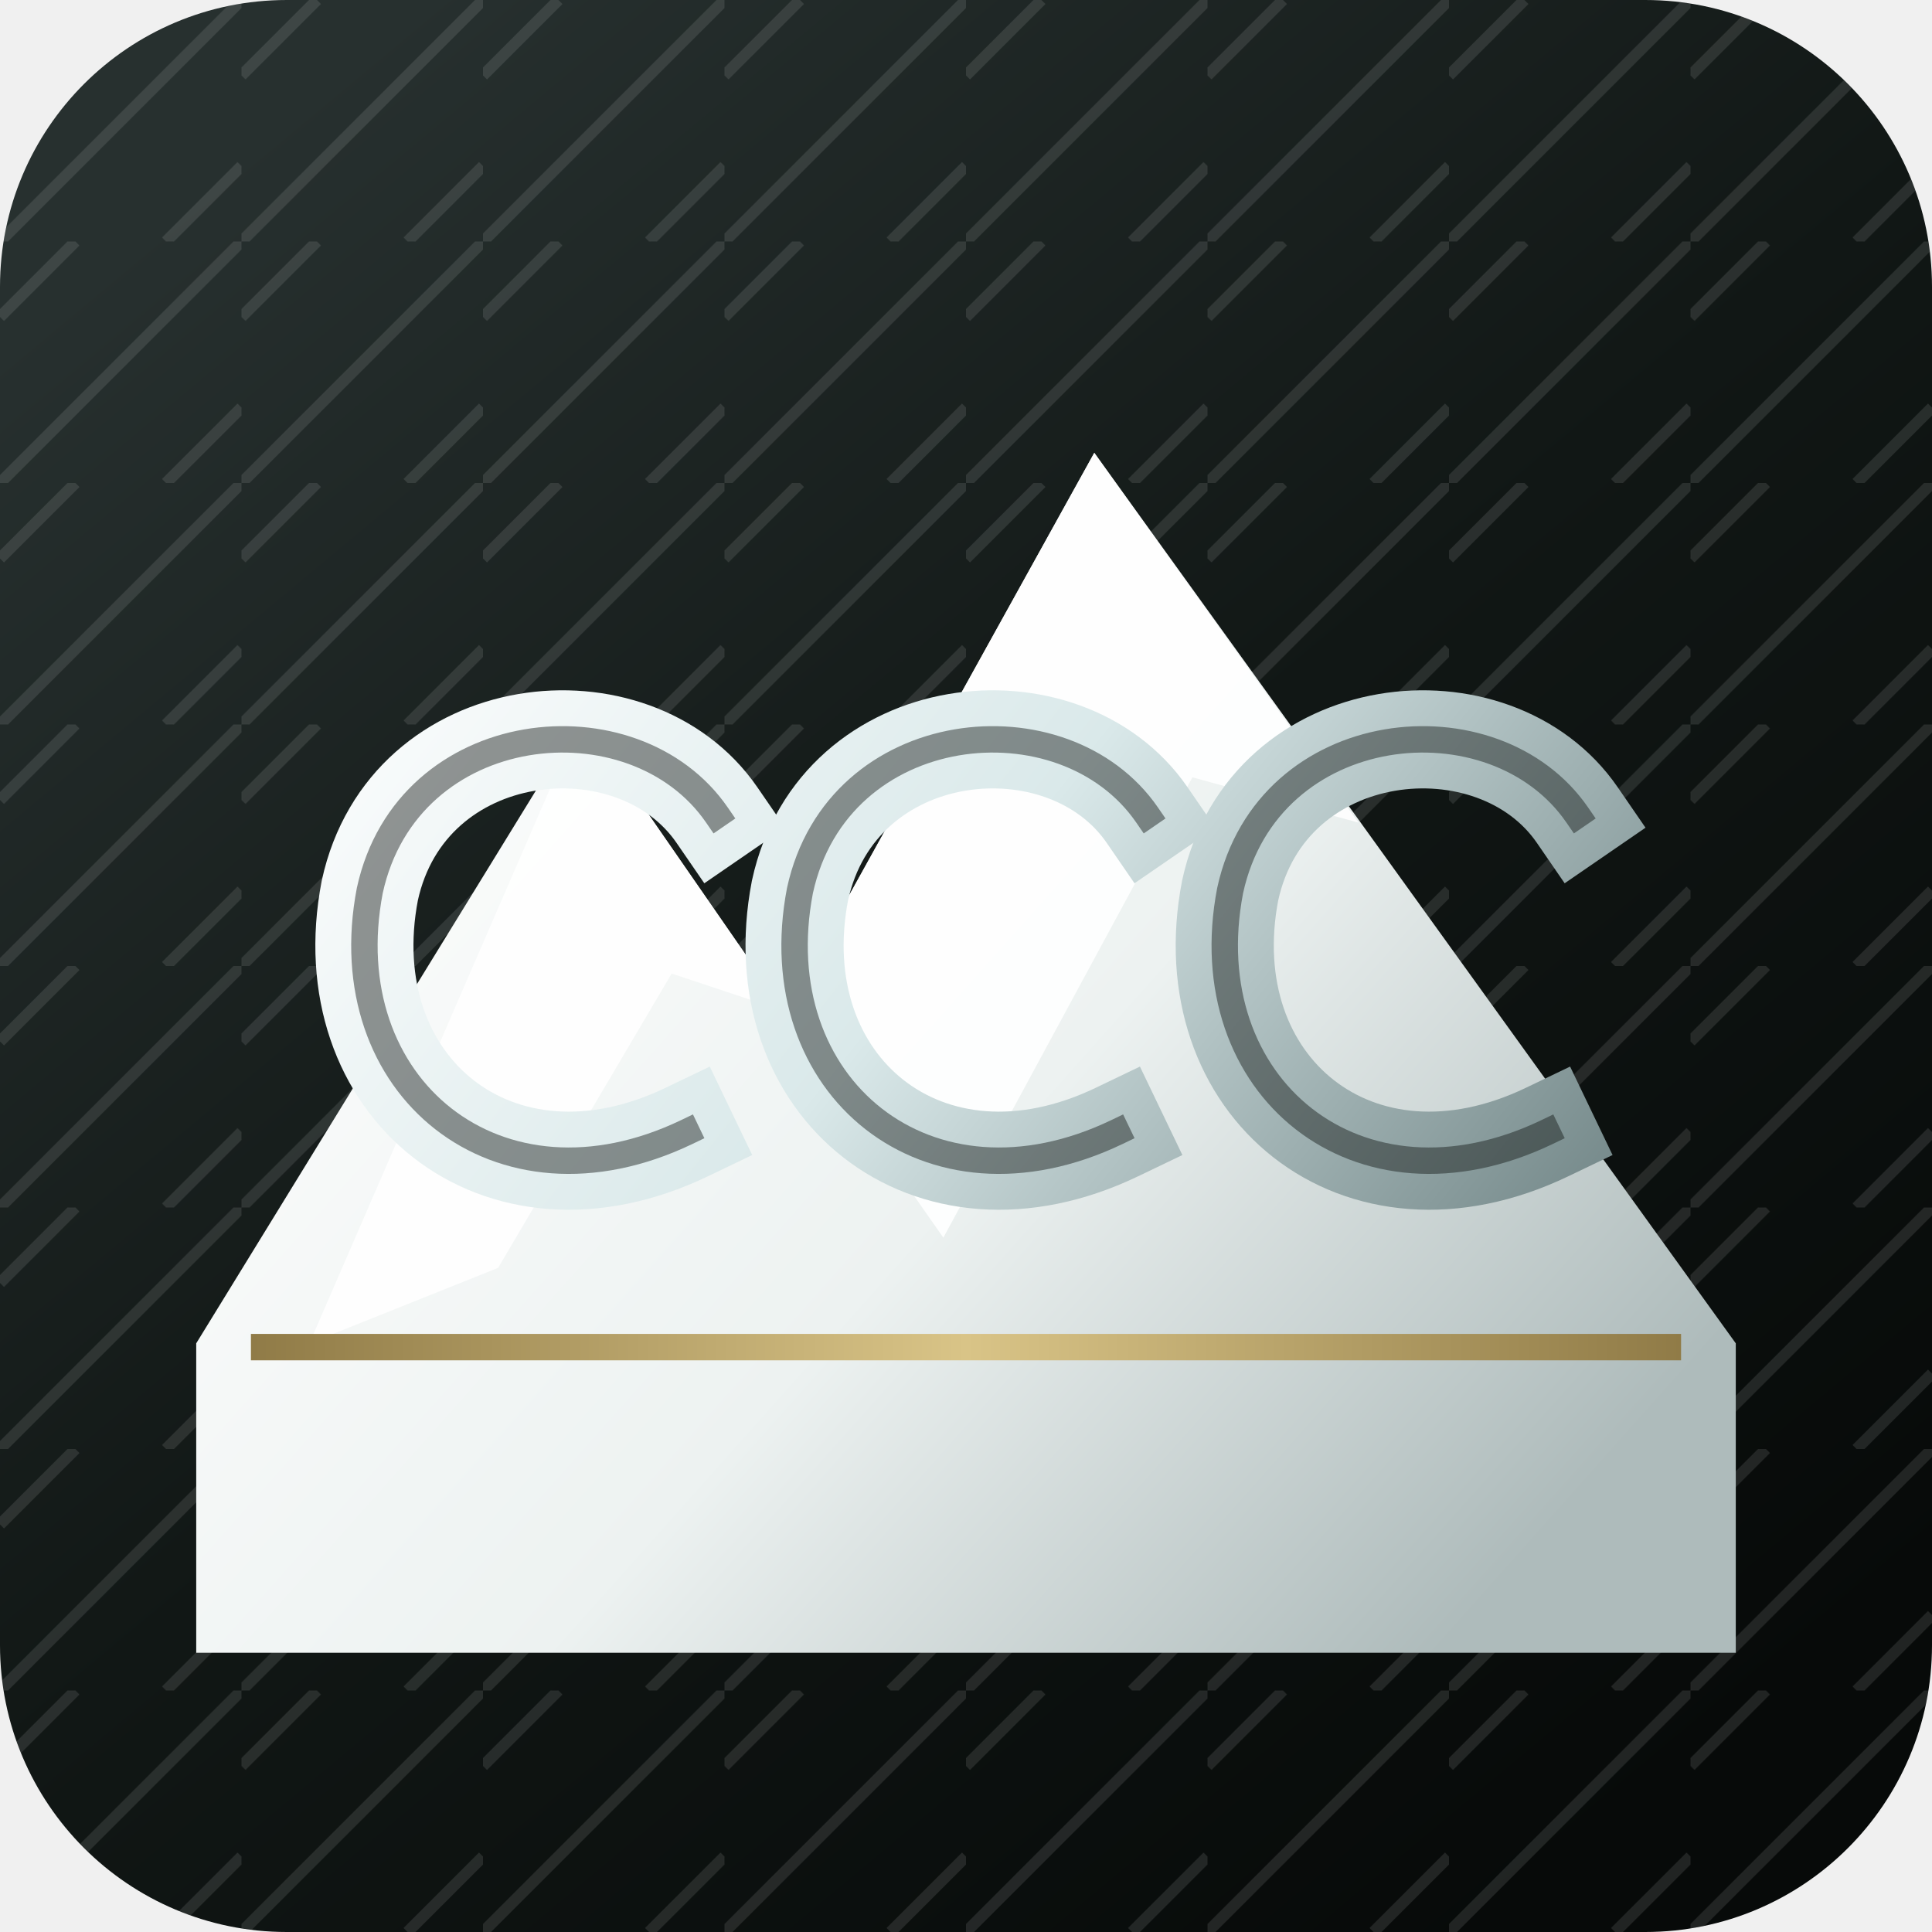
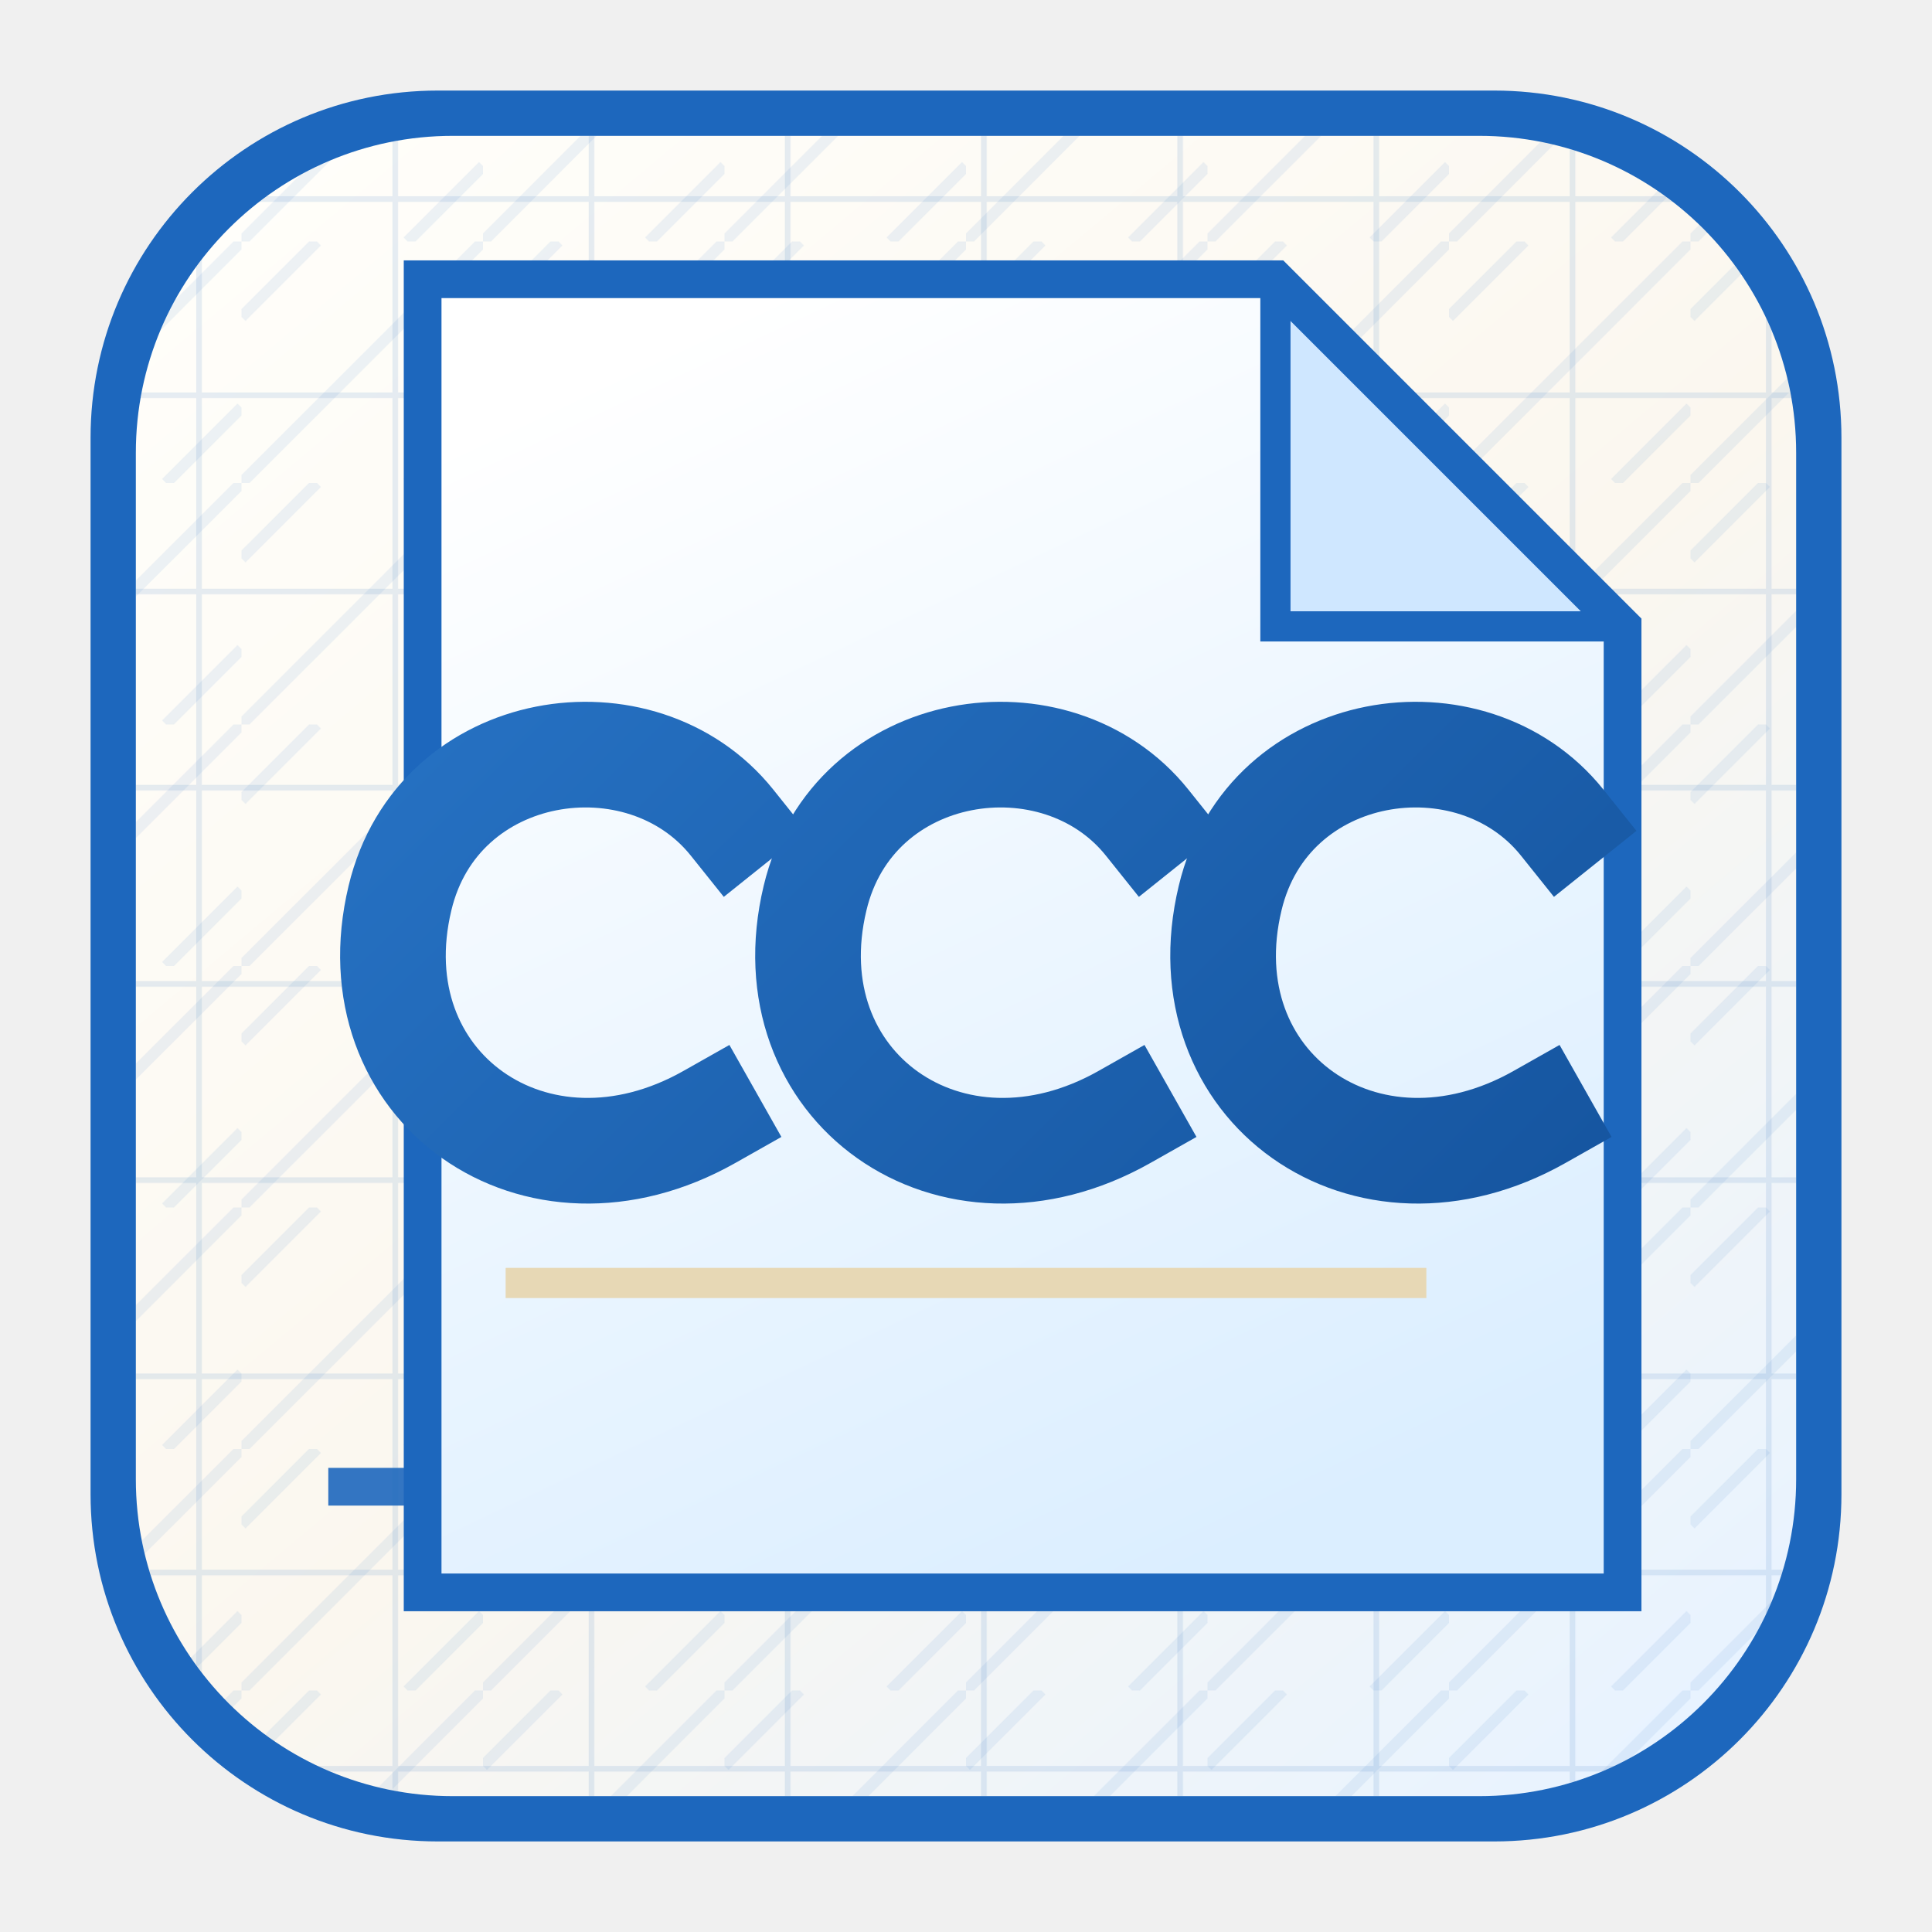
<svg xmlns="http://www.w3.org/2000/svg" viewBox="0 0 512 512">
  <defs>
-     <linearGradient id="ink" x1="70" y1="34" x2="440" y2="478" gradientUnits="userSpaceOnUse">
-       <stop offset="0" stop-color="#27302f" />
-       <stop offset="0.5" stop-color="#111715" />
-       <stop offset="1" stop-color="#070a09" />
+     <linearGradient id="paper" x1="72" y1="42" x2="430" y2="470" gradientUnits="userSpaceOnUse">
+       <stop offset="0" stop-color="#fffefa" />
+       <stop offset="0.55" stop-color="#fbf7ef" />
+       <stop offset="1" stop-color="#e8f3ff" />
    </linearGradient>
-     <linearGradient id="snow" x1="108" y1="112" x2="422" y2="392" gradientUnits="userSpaceOnUse">
+     <linearGradient id="blue" x1="92" y1="92" x2="418" y2="420" gradientUnits="userSpaceOnUse">
+       <stop offset="0" stop-color="#2a78cb" />
+       <stop offset="1" stop-color="#124f98" />
+     </linearGradient>
+     <linearGradient id="fold" x1="180" y1="88" x2="332" y2="410" gradientUnits="userSpaceOnUse">
      <stop offset="0" stop-color="#ffffff" />
-       <stop offset="0.58" stop-color="#edf2f1" />
-       <stop offset="1" stop-color="#aebbbb" />
-     </linearGradient>
-     <linearGradient id="ice" x1="112" y1="126" x2="398" y2="354" gradientUnits="userSpaceOnUse">
-       <stop offset="0" stop-color="#ffffff" />
-       <stop offset="0.5" stop-color="#dae9ea" />
-       <stop offset="1" stop-color="#748889" />
-     </linearGradient>
-     <linearGradient id="gold" x1="64" y1="350" x2="448" y2="350" gradientUnits="userSpaceOnUse">
-       <stop offset="0" stop-color="#8f7a46" />
-       <stop offset="0.5" stop-color="#d9c487" />
-       <stop offset="1" stop-color="#8f7a46" />
+       <stop offset="1" stop-color="#dbeeff" />
    </linearGradient>
    <pattern id="grain" width="64" height="64" patternUnits="userSpaceOnUse">
-       <path d="M64 0 0 64M20 0 0 20M64 44 44 64" fill="none" stroke="#f7f8f5" stroke-opacity=".11" stroke-width="3" />
+       <path d="M64 0 0 64M20 0 0 20M64 44 44 64" fill="none" stroke="#1d67bd" stroke-opacity=".08" stroke-width="3" />
+     </pattern>
+     <filter id="softShadow" x="-15%" y="-15%" width="130%" height="130%">
+       <feDropShadow dx="10" dy="14" stdDeviation="8" flood-color="#1d67bd" flood-opacity=".15" />
+       <feDropShadow dx="0" dy="2" stdDeviation="2" flood-color="#917548" flood-opacity=".12" />
+     </filter>
+     <clipPath id="clip">
+       <rect x="36" y="36" width="440" height="440" rx="84" />
+     </clipPath>
+     <pattern id="grid" width="52" height="52" patternUnits="userSpaceOnUse">
+       <path d="M52 0H0v52" fill="none" stroke="#1d67bd" stroke-opacity=".11" stroke-width="3" />
    </pattern>
  </defs>
-   <rect width="512" height="512" rx="76" fill="url(#ink)" />
-   <rect width="512" height="512" rx="76" fill="url(#grain)" />
-   <path d="M52 356 154 190l54 78 82-148 170 236v82H52z" fill="url(#snow)" />
-   <path d="M154 190 208 268 178 258 132 336 82 356zM290 120l70 98-44-12-66 122-42-60z" fill="#ffffff" opacity=".9" />
-   <path d="M70 357h372" stroke="url(#gold)" stroke-width="7" stroke-linecap="square" />
-   <g fill="none" stroke="url(#ice)" stroke-width="26" stroke-linecap="square" stroke-linejoin="miter">
-     <path d="M190 216c-22-32-82-26-92 20-10 52 34 88 84 64" />
-     <path d="M304 216c-22-32-82-26-92 20-10 52 34 88 84 64" />
-     <path d="M418 216c-22-32-82-26-92 20-10 52 34 88 84 64" />
+   <rect x="24" y="24" width="464" height="464" rx="92" fill="#1d67bd" />
+   <rect x="36" y="36" width="440" height="440" rx="84" fill="url(#paper)" />
+   <g clip-path="url(#clip)">
+     <rect x="36" y="36" width="440" height="440" fill="url(#grid)" />
+     <rect x="36" y="36" width="440" height="440" fill="url(#grain)" />
+     <path d="M92 394h328" stroke="#1d67bd" stroke-width="10" stroke-linecap="square" opacity=".9" />
+     <path d="M338 74 430 166v256H112V74z" fill="url(#fold)" filter="url(#softShadow)" />
+     <path d="M338 74v92h92" fill="#cfe7ff" />
+     <path d="M338 74v92h92" fill="none" stroke="#1d67bd" stroke-width="8" stroke-linejoin="miter" />
+     <path d="M112 74h226l92 92v256H112z" fill="none" stroke="#1d67bd" stroke-width="10" stroke-linejoin="miter" />
  </g>
-   <g fill="none" stroke="#111715" stroke-width="7" stroke-linecap="square" opacity=".45">
-     <path d="M190 216c-22-32-82-26-92 20-10 52 34 88 84 64" />
-     <path d="M304 216c-22-32-82-26-92 20-10 52 34 88 84 64" />
-     <path d="M418 216c-22-32-82-26-92 20-10 52 34 88 84 64" />
+   <g fill="none" stroke="url(#blue)" stroke-width="28" stroke-linecap="square" stroke-linejoin="miter">
+     <path d="M194 218c-24-30-78-22-88 20-12 50 36 84 82 58" />
+     <path d="M304 218c-24-30-78-22-88 20-12 50 36 84 82 58" />
+     <path d="M414 218c-24-30-78-22-88 20-12 50 36 84 82 58" />
  </g>
+   <path d="M138 340h236" stroke="#e7d8b5" stroke-width="8" stroke-linecap="square" />
</svg>
